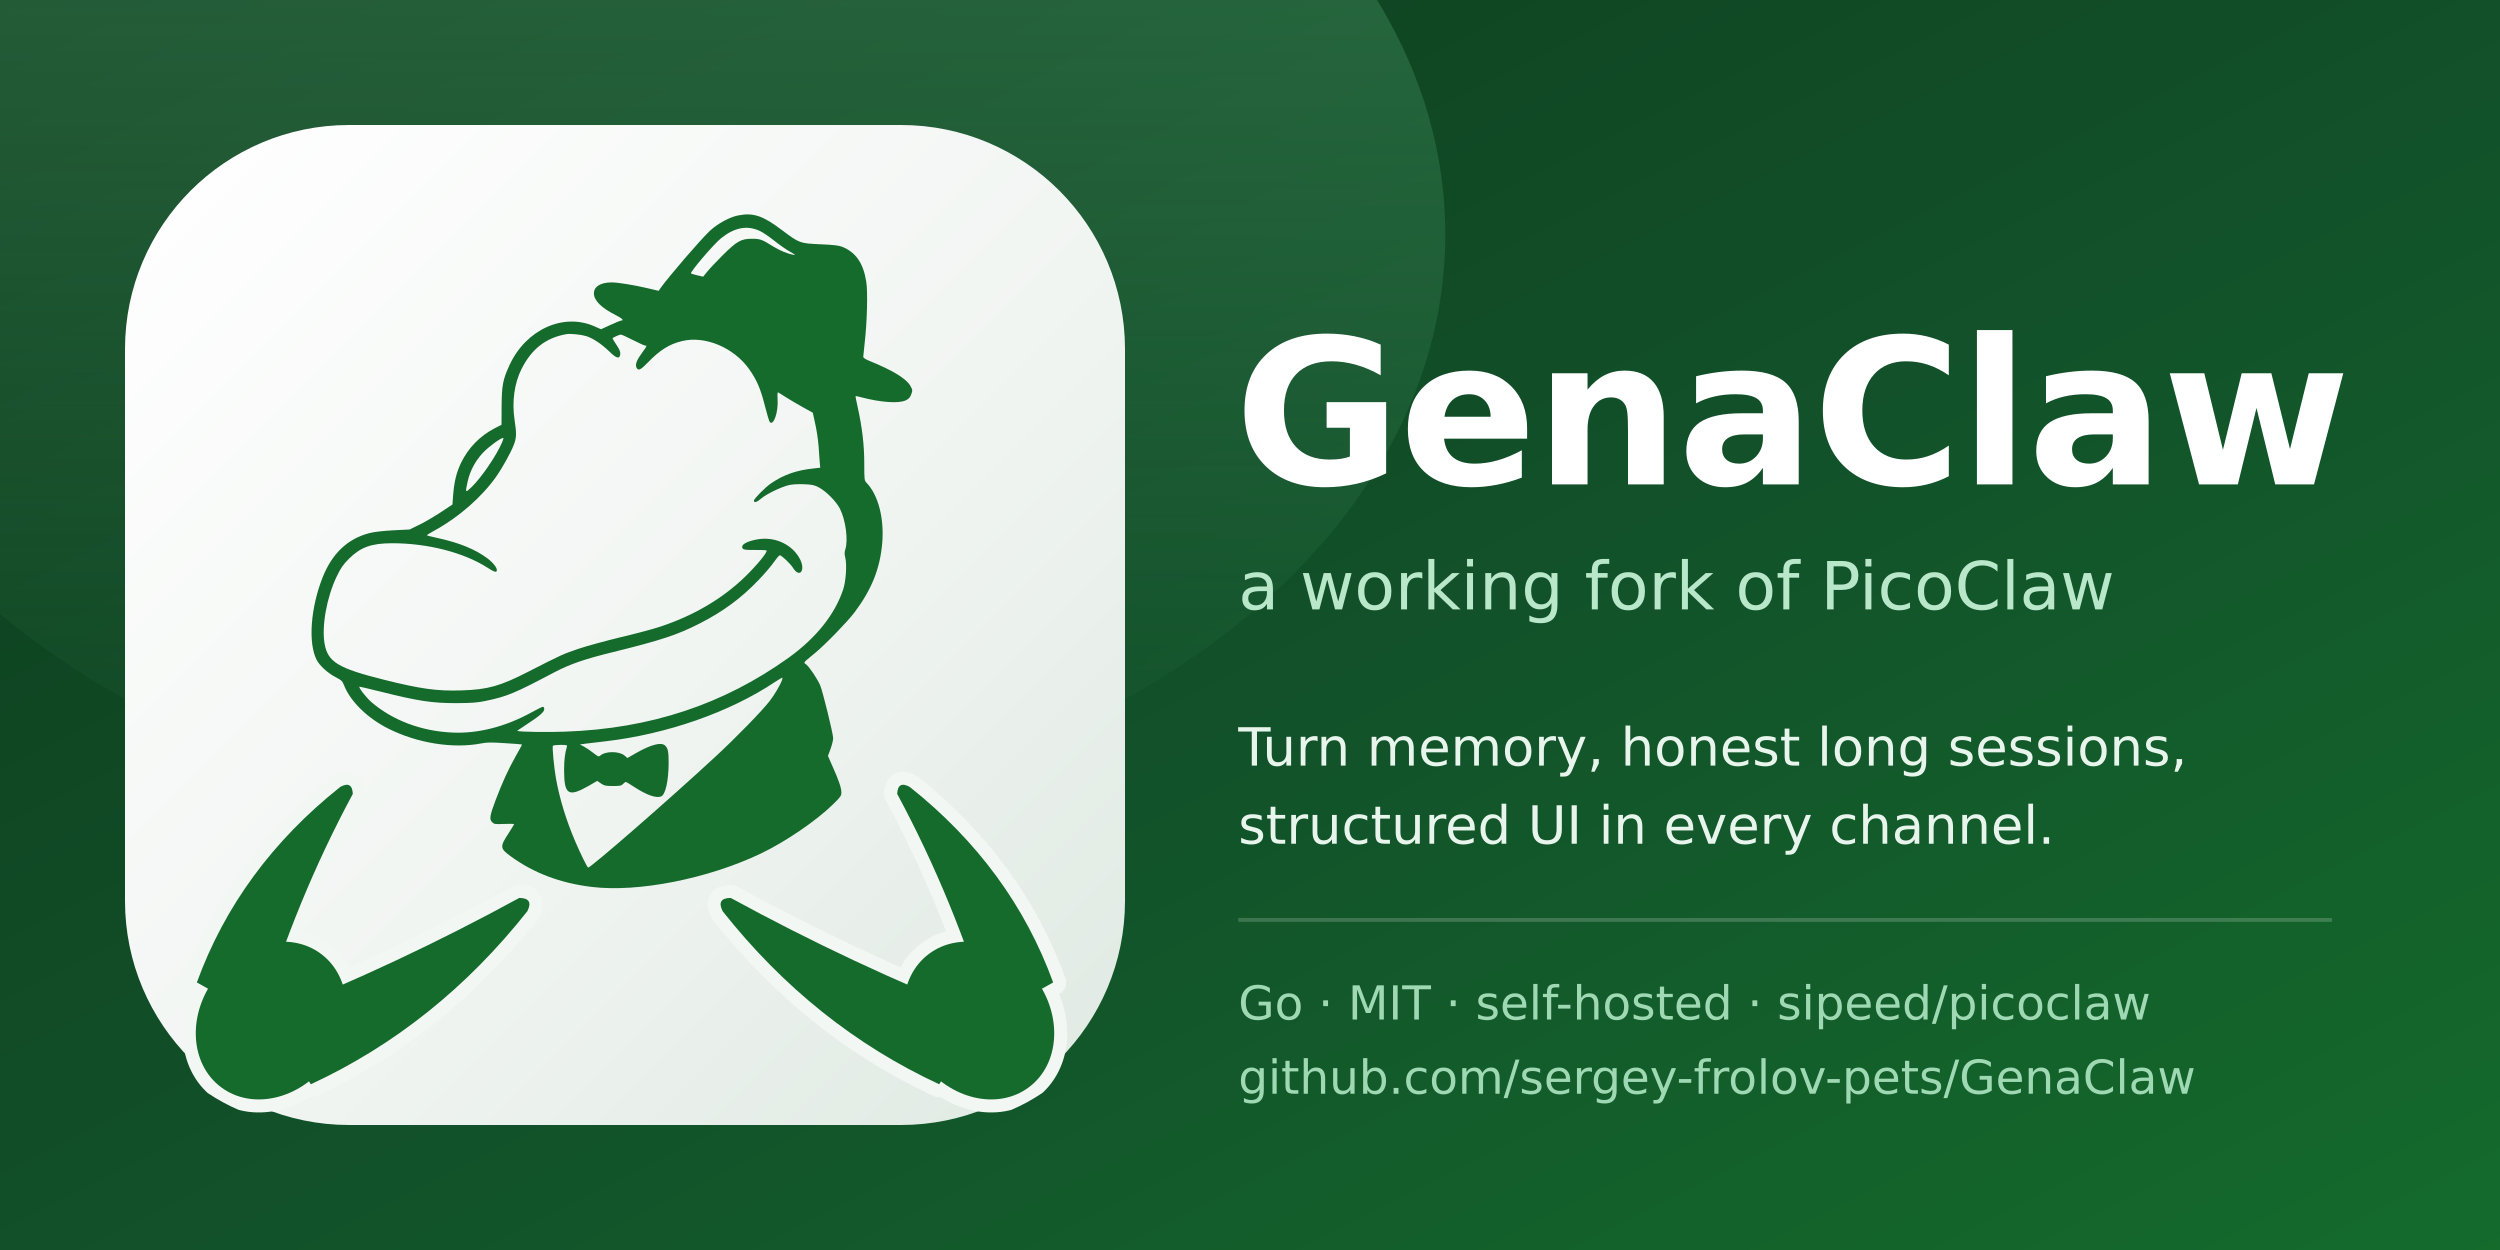
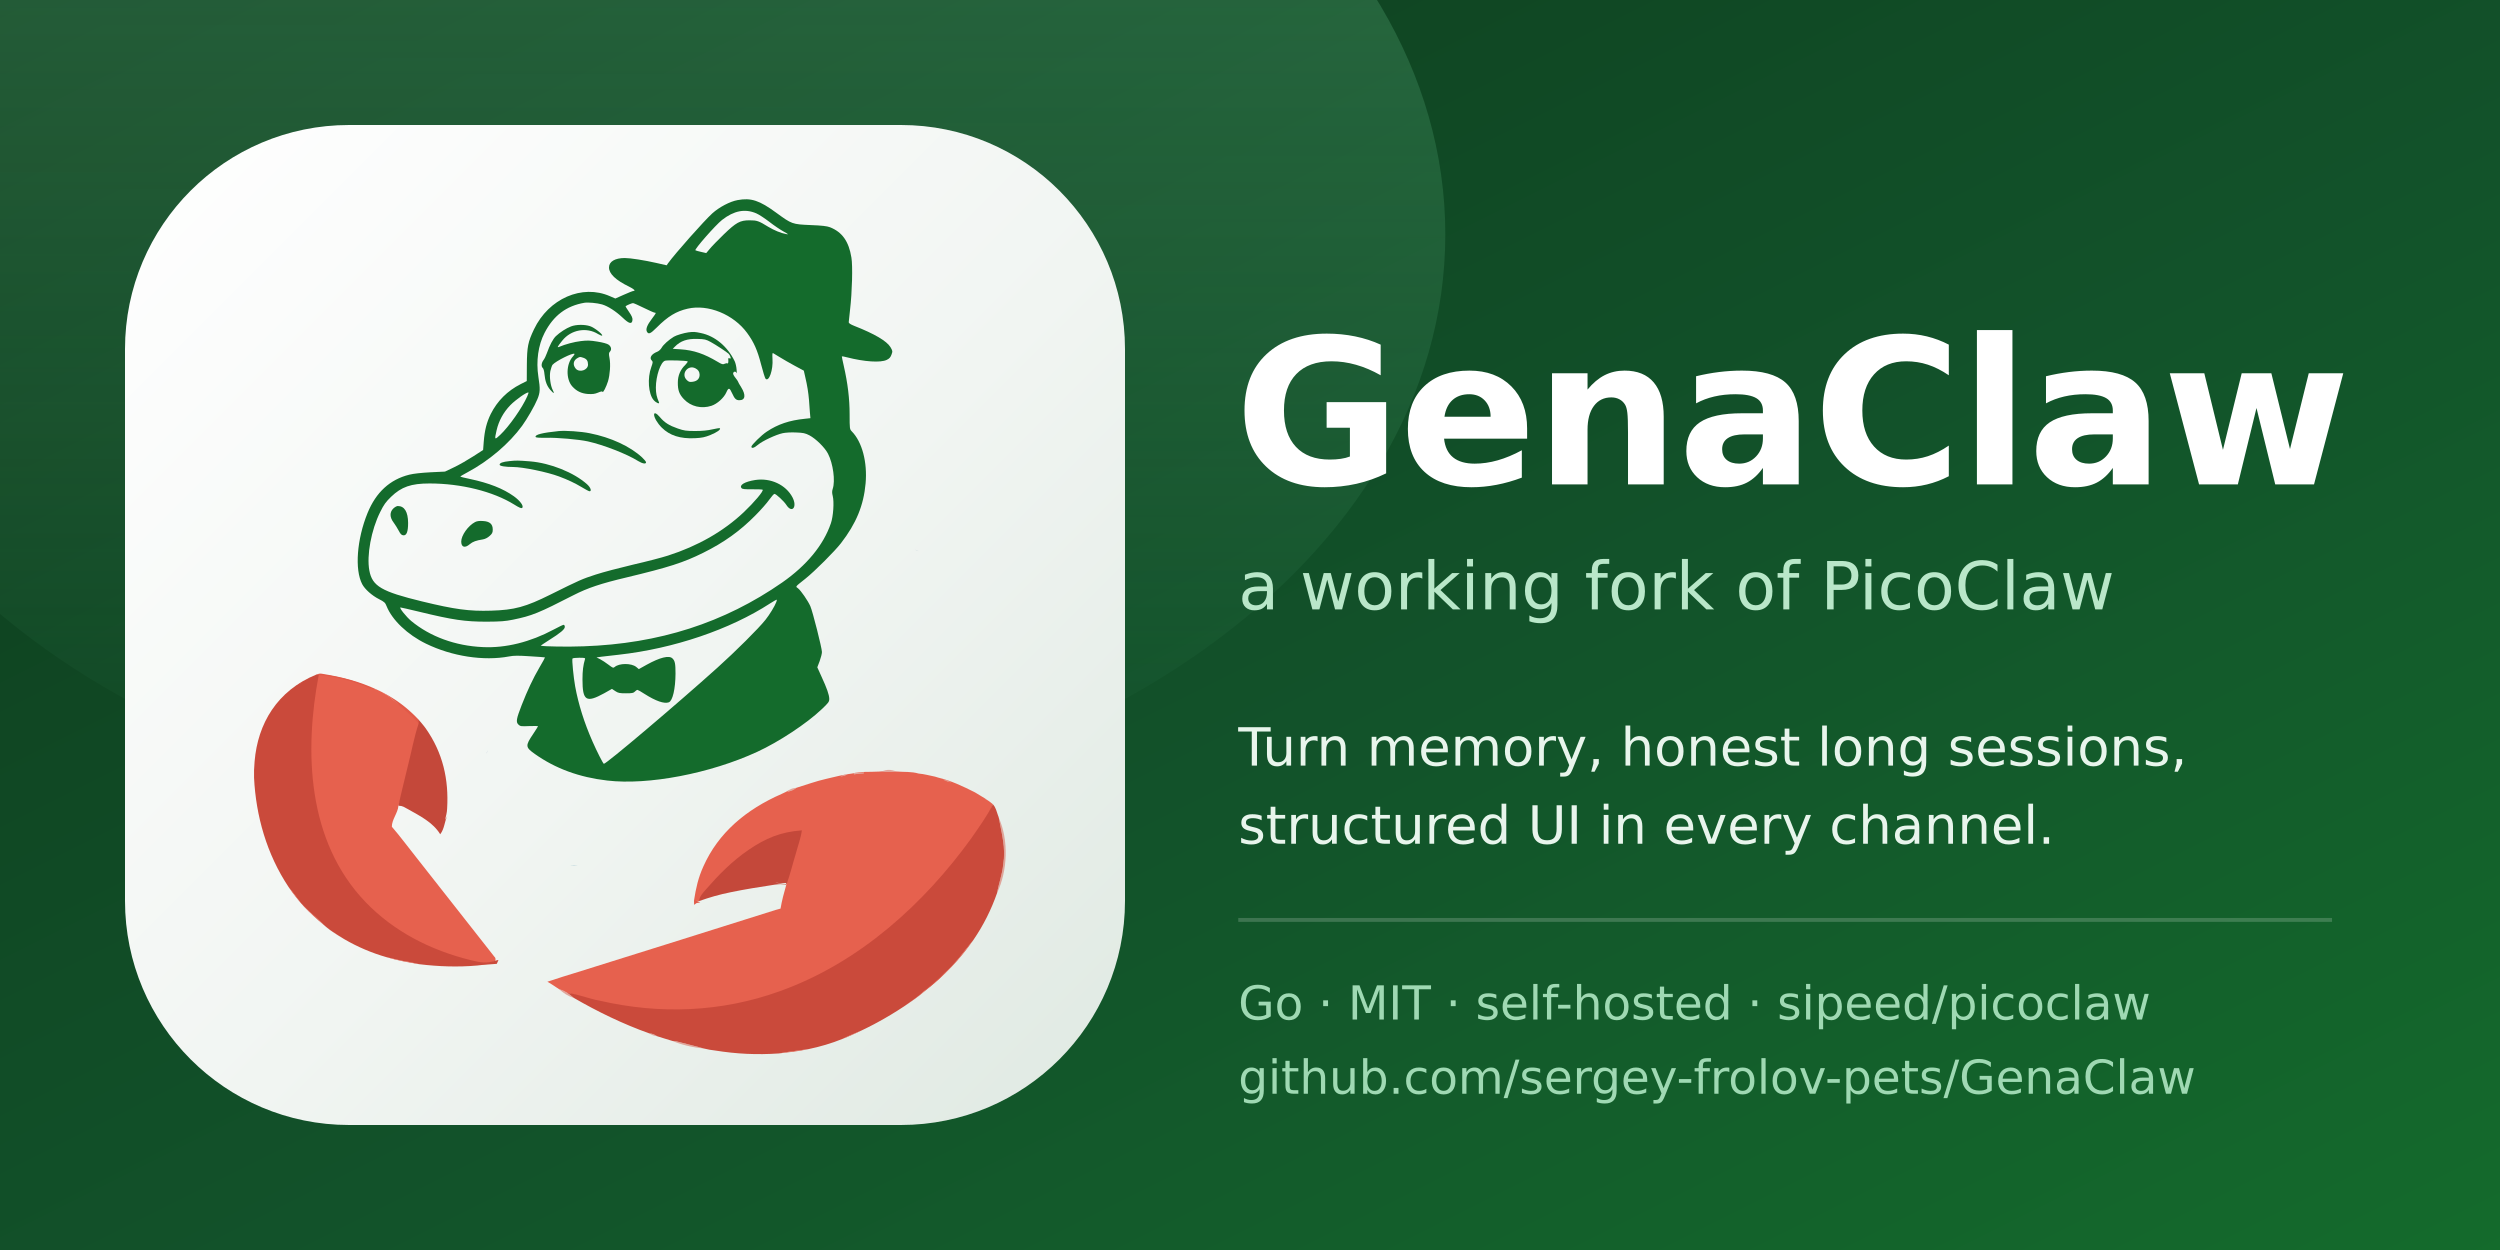
<svg xmlns="http://www.w3.org/2000/svg" viewBox="0 0 1280 640" width="1280" height="640" role="img" aria-label="GenaClaw — a working fork of PicoClaw">
  <defs>
-     <linearGradient id="iconbg" x1="0" y1="0" x2="1" y2="1">
-       <stop offset="0%" stop-color="#ffffff" />
-       <stop offset="55%" stop-color="#f1f5f2" />
-       <stop offset="100%" stop-color="#dfe9e2" />
+     <linearGradient id="bg" x1="0" y1="0" x2="1" y2="1">
+       <stop offset="0%" stop-color="#ffffff" id="stop1" />
+       <stop offset="55%" stop-color="#f1f5f2" id="stop2" />
+       <stop offset="100%" stop-color="#dfe9e2" id="stop3" />
+     </linearGradient>
+     <linearGradient id="bg-2" x1="0" y1="0" x2="937" y2="937" gradientUnits="userSpaceOnUse">
+       <stop offset="0%" stop-color="#ffffff" id="stop1-5" />
+       <stop offset="55%" stop-color="#f1f5f2" id="stop2-8" />
+       <stop offset="100%" stop-color="#dfe9e2" id="stop3-7" />
    </linearGradient>
    <linearGradient id="page" x1="0" y1="0" x2="1" y2="1">
      <stop offset="0%" stop-color="#0d3a1b" />
      <stop offset="55%" stop-color="#12522a" />
      <stop offset="100%" stop-color="#146B2C" />
    </linearGradient>
    <linearGradient id="glow" x1="0" y1="0" x2="0" y2="1">
      <stop offset="0%" stop-color="#7ee2a8" stop-opacity="0.28" />
      <stop offset="100%" stop-color="#7ee2a8" stop-opacity="0" />
    </linearGradient>
    <clipPath id="iconslot">
      <rect x="64" y="64" width="512" height="512" rx="96" />
    </clipPath>
  </defs>
  <rect width="1280" height="640" fill="url(#page)" />
  <ellipse cx="320" cy="120" rx="420" ry="300" fill="url(#glow)" />
  <g clip-path="url(#iconslot)">
    <g transform="translate(64,64) scale(0.546425)">
-       <rect width="937" height="937" rx="210" fill="url(#iconbg)" />
-       <g transform="translate(468.5,468.5) scale(0.94) translate(-468.5,-542.5) translate(0,937) scale(0.1,-0.1)" fill="#146B2C" stroke="none">
-         <path d="M5815 8028 c-85 -16 -204 -80 -283 -153 -91 -85 -415 -461 -496 -576 l-15 -23 -115 27 c-132 31 -291 57 -354 57 -110 0 -177 -41 -177 -109 0 -72 75 -146 223 -220 58 -29 79 -51 50 -51 -7 0 -56 -20 -108 -44 l-94 -43 -61 27 c-311 141 -686 -28 -850 -382 -68 -147 -78 -202 -80 -410 l-1 -187 -68 -35 c-149 -78 -262 -194 -336 -346 -45 -95 -68 -186 -78 -320 l-7 -94 -110 -73 c-60 -40 -156 -97 -213 -125 l-104 -51 -161 -8 c-105 -6 -189 -15 -240 -28 -216 -56 -371 -202 -466 -441 -120 -303 -146 -653 -60 -822 30 -58 108 -130 188 -172 60 -31 70 -41 85 -81 62 -160 234 -329 442 -433 291 -146 646 -202 929 -147 56 11 102 11 235 2 91 -6 166 -11 168 -13 2 -1 -26 -53 -62 -116 -74 -131 -133 -261 -199 -434 -60 -159 -66 -195 -37 -224 21 -21 29 -22 121 -18 55 2 99 1 99 -2 0 -3 -25 -43 -55 -90 -89 -136 -87 -152 20 -230 230 -168 498 -269 810 -306 459 -56 1154 81 1680 331 243 115 556 328 722 491 78 76 85 86 85 121 -1 46 -26 120 -88 258 l-46 105 26 70 c14 39 26 87 26 106 0 45 -104 468 -130 529 -28 64 -105 179 -137 205 -31 24 -38 13 82 112 107 88 327 315 398 409 171 228 254 436 276 690 21 245 -39 479 -155 600 -23 25 -24 29 -24 195 0 182 -21 359 -65 558 -14 60 -23 111 -22 112 2 2 27 -3 57 -11 197 -52 376 -64 445 -30 31 15 43 30 54 61 14 39 13 43 -12 87 -42 70 -177 152 -404 244 -42 17 -63 31 -63 42 0 9 7 75 15 146 23 198 31 507 15 601 -29 186 -104 294 -240 349 -33 13 -89 20 -216 25 -207 9 -211 11 -384 141 -190 144 -285 176 -435 147z m210 -153 c28 -12 93 -56 145 -97 52 -42 124 -92 160 -112 56 -32 60 -36 30 -30 -60 11 -134 43 -201 84 -107 68 -127 75 -209 75 -108 0 -150 -24 -291 -164 -64 -64 -134 -138 -155 -165 l-40 -49 -55 13 c-30 7 -59 15 -66 19 -16 8 224 290 298 350 134 108 258 132 384 76z m-1728 -1050 c66 -20 154 -78 232 -154 72 -71 104 -78 109 -25 2 22 -8 47 -39 93 -23 34 -40 63 -38 65 12 11 70 36 83 36 8 0 62 -25 121 -55 59 -30 114 -55 121 -55 20 0 18 -4 -30 -70 -54 -73 -72 -120 -56 -150 18 -33 39 -24 109 48 125 129 219 188 348 218 228 54 513 -66 665 -280 76 -107 115 -197 157 -365 21 -83 43 -157 50 -164 38 -38 86 103 77 231 -3 54 -1 70 7 65 7 -4 41 -26 77 -48 36 -23 110 -67 166 -98 l101 -56 16 -73 c23 -100 35 -180 42 -265 3 -40 7 -104 10 -142 l6 -68 -63 -7 c-173 -18 -302 -63 -427 -149 -58 -39 -171 -154 -171 -172 0 -25 30 -17 73 21 52 45 204 118 278 134 32 7 96 11 150 8 80 -3 102 -8 149 -33 73 -40 172 -140 208 -212 57 -113 83 -314 53 -404 -9 -29 -9 -47 0 -84 17 -68 6 -235 -21 -315 -83 -251 -271 -485 -545 -682 -650 -465 -1377 -706 -2225 -736 -174 -7 -439 -3 -480 7 -2 0 38 28 90 62 133 86 180 127 180 155 0 13 -6 24 -13 24 -7 0 -58 -25 -112 -55 -261 -144 -537 -215 -794 -202 -307 14 -590 121 -801 301 -56 48 -140 156 -120 156 6 0 99 -22 208 -49 379 -95 514 -115 757 -115 157 1 208 5 294 23 214 45 287 76 681 284 156 82 303 133 590 203 477 118 638 171 861 285 231 118 411 250 585 432 60 62 129 143 154 180 25 36 51 67 58 67 18 0 107 -85 133 -127 64 -103 126 -25 69 87 -74 145 -245 227 -417 200 -118 -19 -183 -59 -153 -94 8 -11 37 -14 120 -13 60 1 112 -2 116 -5 13 -14 -94 -145 -212 -260 -226 -220 -515 -390 -849 -500 -66 -22 -241 -69 -390 -104 -148 -36 -337 -87 -420 -115 -152 -51 -175 -61 -505 -230 -279 -143 -402 -178 -666 -186 -244 -8 -407 15 -774 107 -452 113 -556 175 -589 355 -32 174 21 469 121 675 41 86 64 118 122 176 116 115 224 154 431 154 353 0 712 -92 948 -243 59 -38 81 -47 90 -38 20 20 -23 81 -93 133 -121 89 -278 153 -493 200 -59 12 -107 25 -107 28 0 3 37 25 82 50 238 131 465 330 610 535 55 78 142 233 171 307 31 77 33 116 11 259 -27 180 -2 363 69 505 101 201 243 312 447 348 40 7 143 -3 197 -19z m-838 -1061 c-56 -131 -203 -347 -303 -444 -63 -61 -65 -59 -40 53 24 108 76 207 154 290 57 60 175 147 202 147 4 0 -2 -21 -13 -46z m2790 -2371 c-18 -50 -77 -148 -122 -206 -77 -100 -334 -363 -537 -551 -452 -419 -1256 -1120 -1273 -1109 -11 7 -77 141 -127 258 -92 215 -157 427 -194 635 -18 102 -38 309 -30 321 3 5 37 9 75 9 62 0 70 -2 65 -17 -20 -68 -28 -133 -28 -233 0 -247 41 -274 244 -159 l86 50 38 -26 c32 -22 48 -25 119 -25 69 0 85 3 100 20 10 11 23 20 28 20 5 0 42 -21 80 -47 127 -83 220 -116 272 -97 43 17 74 155 75 331 0 115 -6 148 -35 176 -37 37 -139 11 -287 -73 l-89 -51 -29 25 c-54 45 -191 45 -242 -1 -15 -13 -21 -11 -69 27 -29 23 -71 51 -93 63 l-41 21 55 8 c30 4 118 14 195 23 616 71 1245 291 1695 592 36 23 68 43 72 43 4 0 3 -12 -3 -27z" />
+       <rect width="937" height="937" rx="210" fill="url(#bg)" id="rect3" x="0" y="0" style="fill:url(#bg-2)" />
+       <g id="layer1">
+         <path fill="#1e5382" fill-opacity="0.404" d="m 338.431,589.282 c 0.45,-1.18 0.89,-2.26 1.52,-3.37 -0.42,1.23 -0.86,2.26 -1.52,3.37 z m 401.72,-191.36 c 1.32,0.34 2.3,0.82 3.5,1.47 -1.2,-0.45 -2.35,-0.93 -3.5,-1.47 z" id="path151" />
+         <g id="g1" transform="matrix(-2.00387,0,0,1.785258,1725.296,-225.4354)">
+           <path fill="#e6614e" d="m 482.201,468.292 c 2.6,-0.55 5.01,-1.38 7.67,-1.62 3.51,-1.13 6.57,-0.74 10.19,-1.06 2.52,0.27 4.71,0.3 7.22,-0.07 l 0.74,0.06 0.26,0.02 0.24,0.01 0.26,0.01 c 4.19,0.29 8.05,-0.19 12.14,1 4.15,0.55 7.99,1.73 12.05,2.78 4.84,1.21 9.33,3.11 14,4.69 1.57,1.29 2.39,1.69 4.38,2.12 l -1.24,-1.14 c 1.2,0.87 2.35,1.57 3.69,2.2 16.85,8.26 29.72,20.47 36.74,38.13 2.41,5.98 3.49,11.45 4.36,17.78 -0.09,1.39 -0.48,1.47 -1.17,0.26 l -1.14,0.16 c -1.71,-2.47 -2.36,-3.28 -3.94,-5.39 -6.01,-7.75 -12.11,-14.79 -19.94,-20.78 -7.83,-5.99 -13.56,-9.47 -23.51,-10.27 0.5,4.2 2.13,7.21 3.09,11.31 1.41,5.16 2.9,10.62 3.28,16.13 l 0.25,0.61 c 1.01,4.01 2.04,8.22 2.63,12.32 l 2.28,0.7 c 30.8,10.84 61.55,21.82 92.39,32.57 4.8,1.68 9.67,3.3 14.37,5.12 -1.94,1.14 -3.65,2.6 -5.48,3.9 -1.52,0.49 -2.57,1.06 -3.89,1.97 -4.9,1.3 -9.94,3.63 -14.95,4.59 -28.1,7.9 -57.41,6.45 -84.47,-4.47 -37.85,-15.11 -68.59,-46.87 -89.95,-80.83 -3.52,-5.79 -7.74,-11.74 -9.59,-18.33 0.7,-0.69 1.45,-1.28 2.21,-1.9 l 1.57,-1.02 -0.15,0.05 -0.53,0.24 c 1.65,-1.11 3.26,-2.28 4.94,-3.37 l 0.52,-0.33 c 5.39,-3.04 10.95,-6.04 16.96,-7.63 0.51,-0.15 1.02,-0.32 1.52,-0.52 z m 33.25,-2.11 0.08,0.37 c 1.57,0.1 3.08,0.27 4.63,0.52 l 0.01,-0.59 c -1.57,-0.25 -3.14,-0.19 -4.72,-0.3 z m 7.57,0.9 c 1.26,0.65 2.11,0.95 3.48,1.2 -1.26,-0.68 -2.1,-0.94 -3.48,-1.2 z m -43.78,2.53 h 0.01 l -0.01,0.01 z m -0.64,0.13 c -1.53,0.42 -2.61,0.84 -3.96,1.62 1.52,-0.41 2.6,-0.86 3.96,-1.62 z m 57.92,0.95 0.01,0.01 v -0.01 z m 3.52,1.02 0.07,0.02 -0.08,-0.03 z" id="path2" />
+           <path fill="#ca4a3b" d="m 455.161,482.772 c 2.67,6.23 6.64,12.18 10.15,17.96 21.73,33.73 51.91,65.16 89.76,80.28 27.06,10.91 55.72,12.18 83.96,4.86 5.01,-0.97 10.12,-3.49 15.09,-4.06 -1.07,0.82 -2.03,1.68 -3,2.61 -11.02,7.16 -23.05,13.75 -35.26,18.61 -1.75,0.16 -2.27,0.54 -3.74,1.52 -2.39,0.78 -4.73,1.72 -7.13,2.47 -1.27,0.06 -2.21,0.24 -3.41,0.64 -3.7,1.17 -7.47,2.03 -11.14,3.29 l -2.06,0.49 -0.68,0.17 -2.5,0.4 c -10.11,1.83 -19.74,2.36 -29.99,1.56 -4.41,-0.94 -9.29,-1.48 -13.74,-2.25 -5.49,-1.28 -10.8,-3.03 -15.94,-5.36 -2.93,-1.64 -5.96,-2.94 -8.96,-4.44 -1.95,-1.08 -3.92,-2.12 -5.83,-3.28 l -0.63,-0.39 -0.63,-0.37 c -4.45,-2.69 -8.72,-5.58 -12.89,-8.69 -3.05,-2.5 -6.14,-4.57 -8.84,-7.52 -3.66,-3.05 -7.12,-6.17 -10.07,-9.94 -5.31,-5.12 -8.94,-11.33 -13.33,-17.19 -4.81,-7.89 -8.4,-15.97 -11.15,-24.78 -0.76,-5.06 -2.46,-9.82 -2.86,-15.01 -1.3,-8.6 0.73,-16.11 2.05,-24.46 l 0.19,-0.7 0.22,-0.66 c 0.67,-2.14 0.96,-3.94 2.36,-5.76 z" id="path4-5" />
+           <path fill="#e6614e" d="m 743.461,422.492 c 2.48,-0.41 3.27,-0.89 5.44,-2.02 6.31,-3.37 14.67,-5.26 21.8,-6 7.33,39.63 6.09,88.16 -21.5,120.37 -13.04,15.2 -30.63,25.52 -49.86,30.79 -4.2,1.13 -7.73,2.16 -11.56,-0.76 -0.24,-1.86 0.38,-1.68 1.19,-3.08 11.98,-17.02 23.9,-34.08 35.82,-51.14 3.76,-5.25 7.47,-10.98 11.41,-16.06 0.05,-3.74 -2.83,-7.25 -3.08,-11.04 -2.62,-6.77 -3.99,-13.92 -5.43,-20.88 -1.66,-7.27 -3,-15.05 -4.53,-22.35 3.29,-4.38 7.54,-8.27 11.77,-11.76 1.77,-1.86 3.88,-3.22 5.96,-4.69 l 0.64,-0.36 0.63,-0.34 0.64,-0.34 z" id="path6-1" />
+           <path fill="#ca4a3b" d="m 771.471,414.692 c 18.47,8.47 27.44,25.89 28.91,45.58 0.12,1.54 0.15,3.08 0.26,4.62 v 3.95 c -0.87,20.02 -5.9,40.12 -16.18,57.43 -1.65,2.25 -3.14,4.59 -4.71,6.89 -2.81,4.39 -7.11,7.76 -10.54,11.67 -3.15,3.62 -6.94,6.1 -10.84,8.82 -6.15,4.01 -12.77,7.19 -19.76,9.43 -3.46,0.83 -6.81,1.96 -10.35,2.48 -1.68,0.35 -3.22,0.79 -4.9,1.18 -8.98,1.22 -17.98,1.59 -27.02,0.69 -3.05,-0.46 -6.13,-0.57 -9.21,-0.89 l -0.79,-2.06 1.44,0.39 c 4.26,1.66 7.09,0.93 11.29,-0.2 19.23,-5.28 36.33,-15.28 49.37,-30.48 27.59,-32.21 28.68,-79.54 21.94,-119.28 0.32,-0.31 0.68,-0.38 1.09,-0.22 z" id="path7-2" />
+           <path fill="#c4483a" d="m 544.481,496.482 c 9.95,0.8 17.01,4.19 24.85,10.19 7.83,5.98 14.1,13.2 20.11,20.94 1.58,2.11 2.75,3.29 3.15,6.01 -4.91,-1.96 -9.58,-3.48 -14.76,-4.64 -6.71,-1.58 -13.75,-2.8 -20.53,-3.97 -2.11,-0.24 -3.4,-0.61 -5.48,0.22 l -0.25,-0.61 c -1.63,-5.04 -2.83,-10.72 -4.25,-15.88 -0.96,-4.1 -2.34,-8.05 -2.84,-12.26 z m 7.49,27.61 -0.29,0.8 0.94,-0.13 c 1.33,-0.25 2.66,-0.56 4,-0.75 l 0.13,-0.07 c -1.76,0.21 -3.01,0.49 -4.78,0.15 z" id="path22" />
+           <path fill="#c4483a" d="m 721.201,441.732 c 0.85,-1.17 1.67,-2.35 2.6,-3.47 0.43,0.82 0.37,1.38 -0.12,2.15 2.13,7.13 3.32,14.79 4.99,22.05 1.44,6.96 3.15,14.15 4.45,21.09 -2.15,0.05 -2.64,0.79 -4.44,1.8 -5.73,3.63 -11.77,7.01 -15.09,13.19 -2.09,-3.09 -1.9,-6.45 -3.38,-9.79 l 1.11,2.27 c -0.45,-2.05 -0.92,-3.96 -0.97,-6.07 -0.79,-15.11 1.94,-29.11 10.04,-42.02 l 0.4,-0.6 z" id="path24" />
+           <path fill="#d65242" fill-opacity="0.467" d="m 452.391,489.892 c -1.32,8.35 -3.35,15.86 -2.05,24.46 0.4,5.19 2.1,9.95 2.86,15.01 -4.95,-11.54 -5.51,-27.78 -0.81,-39.47 z" id="path66" />
+           <path fill="#e15a48" d="m 743.461,422.492 c 7.86,-4.12 16.03,-6.48 24.72,-8.07 1.58,-0.36 1.85,-0.27 3.29,0.27 l -1.09,0.22 c -7.1,0.9 -14.83,2.88 -21.33,5.87 -2.17,1.13 -3.1,1.75 -5.59,1.71 z" id="path76" />
+           <path fill="#e15a48" d="m 740.891,423.872 c -2.03,1.54 -4.14,2.87 -5.92,4.73 -3.78,3.93 -8,7.43 -11.29,11.81 -0.05,-0.75 0.01,-1.4 0.12,-2.15 l 0.19,-0.23 0.13,-0.15 0.14,-0.17 c 5,-5.78 9.99,-10.03 16.63,-13.84 z" id="path77" />
+           <path fill="#e15a48" d="m 464.351,554.142 c 4.46,5.81 8.07,12.02 13.38,17.15 3.16,3.57 6.61,6.67 10.07,9.93 2.7,2.95 5.79,5.01 8.79,7.57 -3.47,-2.64 -6.87,-5.26 -10,-8.32 -8.82,-7.82 -16.05,-16.28 -22.24,-26.33 z" id="path94" />
+           <path fill="#d65242" fill-opacity="0.467" d="m 590.441,610.952 c 3.67,-1.26 7.44,-2.12 11.14,-3.29 1.2,-0.4 2.14,-0.58 3.41,-0.64 -4.06,2.03 -10,3.54 -14.55,3.93 z" id="path102" />
+           <path fill="#e15a48" d="m 758.371,553.652 c 3.87,-2.75 7.66,-5.22 10.82,-8.84 3.37,-3.96 7.67,-7.32 10.5,-11.68 1.58,-2.3 3.05,-4.66 4.77,-6.86 -4.6,7.67 -9.72,13.64 -16.27,19.7 -3,3.01 -6.31,5.32 -9.82,7.68 z" id="path117" />
+           <path fill="#d65242" fill-opacity="0.467" d="m 654.121,581.812 c 1.32,-0.91 2.37,-1.48 3.89,-1.97 -2.12,2.1 -4.04,3.64 -6.89,4.58 0.97,-0.93 1.93,-1.79 3,-2.61 z" id="path119" />
+           <path fill="#d65242" fill-opacity="0.467" d="m 500.061,465.612 c 2.95,-1.1 4.3,-1.2 7.22,-0.07 -2.51,0.37 -4.7,0.34 -7.22,0.07 z" id="path124" />
+           <path fill="#e15a48" d="m 541.471,611.322 c 4.46,0.66 9.36,1.2 13.74,2.25 -4.64,-0.61 -9.17,-1.1 -13.74,-2.25 z" id="path129" />
+           <path fill="#e15a48" d="m 723.361,566.742 c 1.63,-0.53 3.19,-0.96 4.89,-1.24 3.54,-0.52 6.88,-1.67 10.36,-2.42 -5.02,1.72 -10.06,2.7 -15.25,3.66 z" id="path130" />
+           <path fill="#e15b4a" d="m 594.901,533.202 -0.02,2.38 -1.15,-0.91 -1.72,-0.39 1.72,-0.82 z" id="path131" />
+           <path fill="#d65242" fill-opacity="0.467" d="m 546.971,474.112 c 1.32,0.21 2,0.26 3.14,0.98 l 1.24,1.14 c -1.99,-0.43 -2.81,-0.83 -4.38,-2.12 z" id="path134" />
+           <path fill="#d65242" fill-opacity="0.467" d="m 515.451,466.182 c 1.58,0.11 3.15,0.05 4.72,0.3 l -0.01,0.59 c -1.55,-0.25 -3.06,-0.42 -4.63,-0.52 z" id="path137" />
+           <path fill="#d65242" fill-opacity="0.467" d="m 612.121,604.552 c 1.47,-0.98 1.99,-1.36 3.74,-1.52 -1.35,0.99 -2.1,1.25 -3.74,1.52 z" id="path141" />
+           <path fill="#e15a48" d="m 516.571,601.522 c 3.02,1.45 6.06,2.75 8.96,4.44 -3.09,-1.31 -6,-2.86 -8.96,-4.44 z" id="path142" />
+           <path fill="#d65242" fill-opacity="0.467" d="m 474.641,471.362 c 1.35,-0.78 2.43,-1.2 3.96,-1.62 -1.36,0.76 -2.44,1.21 -3.96,1.62 z m 48.38,-4.28 c 1.38,0.26 2.22,0.52 3.48,1.2 -1.37,-0.25 -2.22,-0.55 -3.48,-1.2 z" id="path146" />
+           <path fill="#e15a48" d="m 777.921,418.692 1.59,0.66 -0.36,0.24 z" id="path150" />
+           <path fill="#237b9d" d="m 649.161,514.862 c 1.22,0.04 2.43,0.07 3.64,0.15 -1.25,0.04 -2.39,0.02 -3.64,-0.15 z" id="path153" />
+           <path fill="#d65242" fill-opacity="0.467" d="m 458.261,480.142 0.53,-0.24 0.15,-0.05 -1.57,1.02 z" id="path158" />
+           <path fill="#e15a48" d="m 776.541,417.672 -0.15,0.13 -0.01,-0.14 z" id="path168" />
+           <path fill="#d65242" fill-opacity="0.467" d="m 482.201,468.292 c -0.5,0.2 -1.01,0.37 -1.52,0.52 z" id="path173" />
+         </g>
      </g>
-       <g transform="translate(92,884) rotate(-45) scale(1.22)" stroke="#f3f7f4" stroke-width="20" stroke-linejoin="round" fill="#146B2C">
-         <ellipse cx="52" cy="0" rx="64" ry="54" transform="rotate(-8 52 0)" />
-         <path d="M 39.0,56.2 Q 139.0,92.8 250.6,79.8 Q 261.3,76.2 253.4,68.2 Q 151.7,38.4 53.0,-4.2 Z" />
-         <path d="M 47.6,-7.0 Q 130.9,-52.1 219.5,-78.7 Q 226.5,-86.4 216.5,-89.3 Q 117.3,-100.6 32.4,-61.0 Z" />
-       </g>
-       <g transform="translate(92,884) rotate(-45) scale(1.22)" fill="#146B2C">
-         <ellipse cx="52" cy="0" rx="64" ry="54" transform="rotate(-8 52 0)" />
-         <path d="M 39.0,56.2 Q 139.0,92.8 250.6,79.8 Q 261.3,76.2 253.4,68.2 Q 151.7,38.4 53.0,-4.2 Z" />
-         <path d="M 47.6,-7.0 Q 130.9,-52.1 219.5,-78.7 Q 226.5,-86.4 216.5,-89.3 Q 117.3,-100.6 32.4,-61.0 Z" />
-       </g>
-       <g transform="translate(845,884) scale(-1,1) rotate(-45) scale(1.22)" stroke="#f3f7f4" stroke-width="20" stroke-linejoin="round" fill="#146B2C">
-         <ellipse cx="52" cy="0" rx="64" ry="54" transform="rotate(-8 52 0)" />
-         <path d="M 39.0,56.2 Q 139.0,92.8 250.6,79.8 Q 261.3,76.2 253.4,68.2 Q 151.7,38.4 53.0,-4.2 Z" />
-         <path d="M 47.6,-7.0 Q 130.9,-52.1 219.5,-78.7 Q 226.5,-86.4 216.5,-89.3 Q 117.3,-100.6 32.4,-61.0 Z" />
-       </g>
-       <g transform="translate(845,884) scale(-1,1) rotate(-45) scale(1.22)" fill="#146B2C">
-         <ellipse cx="52" cy="0" rx="64" ry="54" transform="rotate(-8 52 0)" />
-         <path d="M 39.0,56.2 Q 139.0,92.8 250.6,79.8 Q 261.3,76.2 253.4,68.2 Q 151.7,38.4 53.0,-4.2 Z" />
-         <path d="M 47.6,-7.0 Q 130.9,-52.1 219.5,-78.7 Q 226.5,-86.4 216.5,-89.3 Q 117.3,-100.6 32.4,-61.0 Z" />
+       <g transform="matrix(0.08365879,0,0,-0.08124702,87.49943,722.62)" fill="#146b2c" stroke="none" id="g10" style="display:inline">
+         <path d="m 5815,8028 c -85,-16 -204,-80 -283,-153 -91,-85 -415,-461 -496,-576 l -15,-23 -115,27 c -132,31 -291,57 -354,57 -110,0 -177,-41 -177,-109 0,-72 75,-146 223,-220 58,-29 79,-51 50,-51 -7,0 -56,-20 -108,-44 l -94,-43 -61,27 c -311,141 -686,-28 -850,-382 -68,-147 -78,-202 -80,-410 l -1,-187 -68,-35 c -149,-78 -262,-194 -336,-346 -45,-95 -68,-186 -78,-320 l -7,-94 -110,-73 c -60,-40 -156,-97 -213,-125 l -104,-51 -161,-8 c -105,-6 -189,-15 -240,-28 -216,-56 -371,-202 -466,-441 -120,-303 -146,-653 -60,-822 30,-58 108,-130 188,-172 60,-31 70,-41 85,-81 62,-160 234,-329 442,-433 291,-146 646,-202 929,-147 56,11 102,11 235,2 91,-6 166,-11 168,-13 2,-1 -26,-53 -62,-116 -74,-131 -133,-261 -199,-434 -60,-159 -66,-195 -37,-224 21,-21 29,-22 121,-18 55,2 99,1 99,-2 0,-3 -25,-43 -55,-90 -89,-136 -87,-152 20,-230 230,-168 498,-269 810,-306 459,-56 1154,81 1680,331 243,115 556,328 722,491 78,76 85,86 85,121 -1,46 -26,120 -88,258 l -46,105 26,70 c 14,39 26,87 26,106 0,45 -104,468 -130,529 -28,64 -105,179 -137,205 -31,24 -38,13 82,112 107,88 327,315 398,409 171,228 254,436 276,690 21,245 -39,479 -155,600 -23,25 -24,29 -24,195 0,182 -21,359 -65,558 -14,60 -23,111 -22,112 2,2 27,-3 57,-11 197,-52 376,-64 445,-30 31,15 43,30 54,61 14,39 13,43 -12,87 -42,70 -177,152 -404,244 -42,17 -63,31 -63,42 0,9 7,75 15,146 23,198 31,507 15,601 -29,186 -104,294 -240,349 -33,13 -89,20 -216,25 -207,9 -211,11 -384,141 -190,144 -285,176 -435,147 z m 210,-153 c 28,-12 93,-56 145,-97 52,-42 124,-92 160,-112 56,-32 60,-36 30,-30 -60,11 -134,43 -201,84 -107,68 -127,75 -209,75 -108,0 -150,-24 -291,-164 -64,-64 -134,-138 -155,-165 l -40,-49 -55,13 c -30,7 -59,15 -66,19 -16,8 224,290 298,350 134,108 258,132 384,76 z M 4297,6825 c 66,-20 154,-78 232,-154 72,-71 104,-78 109,-25 2,22 -8,47 -39,93 -23,34 -40,63 -38,65 12,11 70,36 83,36 8,0 62,-25 121,-55 59,-30 114,-55 121,-55 20,0 18,-4 -30,-70 -54,-73 -72,-120 -56,-150 18,-33 39,-24 109,48 125,129 219,188 348,218 228,54 513,-66 665,-280 76,-107 115,-197 157,-365 21,-83 43,-157 50,-164 38,-38 86,103 77,231 -3,54 -1,70 7,65 7,-4 41,-26 77,-48 36,-23 110,-67 166,-98 l 101,-56 16,-73 c 23,-100 35,-180 42,-265 3,-40 7,-104 10,-142 l 6,-68 -63,-7 c -173,-18 -302,-63 -427,-149 -58,-39 -171,-154 -171,-172 0,-25 30,-17 73,21 52,45 204,118 278,134 32,7 96,11 150,8 80,-3 102,-8 149,-33 73,-40 172,-140 208,-212 57,-113 83,-314 53,-404 -9,-29 -9,-47 0,-84 17,-68 6,-235 -21,-315 -83,-251 -271,-485 -545,-682 -650,-465 -1377,-706 -2225,-736 -174,-7 -439,-3 -480,7 -2,0 38,28 90,62 133,86 180,127 180,155 0,13 -6,24 -13,24 -7,0 -58,-25 -112,-55 -261,-144 -537,-215 -794,-202 -307,14 -590,121 -801,301 -56,48 -140,156 -120,156 6,0 99,-22 208,-49 379,-95 514,-115 757,-115 157,1 208,5 294,23 214,45 287,76 681,284 156,82 303,133 590,203 477,118 638,171 861,285 231,118 411,250 585,432 60,62 129,143 154,180 25,36 51,67 58,67 18,0 107,-85 133,-127 64,-103 126,-25 69,87 -74,145 -245,227 -417,200 -118,-19 -183,-59 -153,-94 8,-11 37,-14 120,-13 60,1 112,-2 116,-5 13,-14 -94,-145 -212,-260 -226,-220 -515,-390 -849,-500 -66,-22 -241,-69 -390,-104 -148,-36 -337,-87 -420,-115 -152,-51 -175,-61 -505,-230 -279,-143 -402,-178 -666,-186 -244,-8 -407,15 -774,107 -452,113 -556,175 -589,355 -32,174 21,469 121,675 41,86 64,118 122,176 116,115 224,154 431,154 353,0 712,-92 948,-243 59,-38 81,-47 90,-38 20,20 -23,81 -93,133 -121,89 -278,153 -493,200 -59,12 -107,25 -107,28 0,3 37,25 82,50 238,131 465,330 610,535 55,78 142,233 171,307 31,77 33,116 11,259 -27,180 -2,363 69,505 101,201 243,312 447,348 40,7 143,-3 197,-19 z M 3459,5764 c -56,-131 -203,-347 -303,-444 -63,-61 -65,-59 -40,53 24,108 76,207 154,290 57,60 175,147 202,147 4,0 -2,-21 -13,-46 z M 6249,3393 c -18,-50 -77,-148 -122,-206 -77,-100 -334,-363 -537,-551 -452,-419 -1256,-1120 -1273,-1109 -11,7 -77,141 -127,258 -92,215 -157,427 -194,635 -18,102 -38,309 -30,321 3,5 37,9 75,9 62,0 70,-2 65,-17 -20,-68 -28,-133 -28,-233 0,-247 41,-274 244,-159 l 86,50 38,-26 c 32,-22 48,-25 119,-25 69,0 85,3 100,20 10,11 23,20 28,20 5,0 42,-21 80,-47 127,-83 220,-116 272,-97 43,17 74,155 75,331 0,115 -6,148 -35,176 -37,37 -139,11 -287,-73 l -89,-51 -29,25 c -54,45 -191,45 -242,-1 -15,-13 -21,-11 -69,27 -29,23 -71,51 -93,63 l -41,21 55,8 c 30,4 118,14 195,23 616,71 1245,291 1695,592 36,23 68,43 72,43 4,0 3,-12 -3,-27 z" id="path3" />
+         <path d="m 3949,6571 c -54,-21 -124,-68 -170,-113 -32,-33 -66,-98 -100,-196 -10,-29 -27,-66 -39,-81 -23,-33 -26,-73 -6,-90 7,-6 16,-37 18,-69 8,-84 27,-137 66,-183 38,-45 50,-46 28,-4 -27,52 -40,158 -28,221 7,31 18,64 24,72 35,43 230,143 246,127 3,-3 -4,-15 -15,-28 -79,-85 -83,-264 -9,-348 48,-55 102,-81 174,-87 55,-3 78,0 115,16 32,14 47,17 50,9 5,-16 41,56 61,122 22,76 30,195 17,265 -9,51 -9,62 5,77 21,23 14,58 -16,80 -14,11 -67,26 -124,35 -82,14 -115,15 -186,6 -75,-9 -174,-36 -244,-67 -26,-11 -19,2 36,73 98,126 272,158 401,75 22,-13 42,-21 45,-18 12,13 -87,93 -135,109 -61,21 -156,20 -214,-3 z m 140,-362 c 36,-13 51,-35 51,-78 0,-65 -98,-97 -139,-45 -35,45 -25,96 24,122 25,14 26,14 64,1 z" id="path4" />
+         <path d="m 5265,6503 c -50,-7 -136,-33 -164,-51 -56,-35 -118,-92 -136,-126 -11,-20 -32,-40 -50,-47 -65,-26 -92,-71 -60,-102 13,-13 12,-22 -6,-74 -46,-128 -33,-311 26,-381 29,-34 71,-51 59,-24 -26,63 -33,96 -34,167 0,135 54,298 104,311 33,8 242,1 252,-8 3,-4 -8,-21 -25,-39 -56,-55 -85,-124 -85,-204 -1,-89 16,-137 68,-193 78,-85 197,-114 309,-76 64,22 139,91 166,154 25,59 36,57 66,-12 27,-62 44,-78 80,-78 67,0 75,59 21,149 -20,32 -36,62 -36,66 0,4 -14,24 -30,45 -18,23 -28,44 -24,54 8,21 31,20 38,-1 3,-10 3,9 0,41 -2,33 -12,75 -21,95 -80,171 -222,293 -380,326 -68,15 -82,15 -138,8 z m 250,-112 c 57,-32 178,-114 201,-136 6,-6 15,-22 19,-34 6,-20 4,-23 -9,-18 -12,5 -17,2 -15,-11 3,-34 -1,-53 -11,-47 -5,3 -19,1 -31,-5 -18,-10 -30,-6 -77,23 -151,93 -269,134 -415,144 l -88,6 23,24 c 63,67 139,94 253,90 82,-2 97,-6 150,-36 z m -172,-303 c 32,-17 46,-39 47,-74 0,-45 -27,-74 -77,-81 -35,-5 -45,-2 -67,20 -69,69 12,181 97,135 z" id="path5" />
+         <path d="m 4880,5553 c 1,-35 38,-100 86,-149 89,-91 207,-130 371,-122 81,4 111,11 174,37 74,31 119,64 106,78 -4,3 -42,-3 -84,-13 -54,-13 -113,-19 -193,-19 -101,0 -125,4 -195,29 -96,34 -149,69 -199,130 -38,47 -66,59 -66,29 z" id="path6" />
+         <path d="m 3810,5364 c -181,-19 -266,-41 -257,-67 3,-9 37,-11 118,-10 125,3 366,-19 468,-42 174,-40 437,-145 562,-226 49,-31 89,-38 89,-15 0,8 -20,33 -44,56 -134,128 -350,231 -586,279 -99,21 -274,33 -350,25 z" id="path7" />
+         <path d="m 3262,5018 c -78,-8 -112,-21 -112,-42 0,-15 62,-26 150,-26 110,0 383,-58 515,-109 97,-37 181,-78 255,-124 41,-26 80,-47 87,-47 27,0 12,44 -28,81 -147,136 -412,245 -639,264 -136,11 -154,11 -228,3 z" id="path8" />
+         <path d="m 1959,4471 c -42,-42 -41,-102 4,-162 17,-24 43,-66 57,-94 19,-38 31,-51 51,-53 37,-4 54,41 54,143 -1,128 -41,195 -116,195 -11,0 -34,-13 -50,-29 z" id="path9" />
+         <path d="m 2875,4315 c -78,-42 -155,-154 -155,-225 0,-66 41,-79 96,-30 33,29 72,43 147,55 24,4 53,19 74,39 30,27 36,39 36,75 0,63 -34,94 -110,98 -40,3 -67,-1 -88,-12 z" id="path10" />
      </g>
    </g>
  </g>
  <g font-family="DejaVu Sans, Verdana, sans-serif" fill="#ffffff">
    <text x="632" y="248" font-size="104" font-weight="bold" letter-spacing="-1">GenaClaw</text>
    <text x="634" y="312" font-size="34" fill="#b9e7c9">a working fork of PicoClaw</text>
    <g font-size="27" fill="#e8f5ec">
      <text x="634" y="392">Turn memory, honest long sessions,</text>
      <text x="634" y="432">structured UI in every channel.</text>
    </g>
    <rect x="634" y="470" width="560" height="2" fill="#ffffff" opacity="0.18" />
    <text x="634" y="522" font-size="24" fill="#9fd9b3">Go · MIT · self-hosted · sipeed/picoclaw</text>
    <text x="634" y="560" font-size="24" fill="#9fd9b3">github.com/sergey-frolov-pets/GenaClaw</text>
  </g>
</svg>
